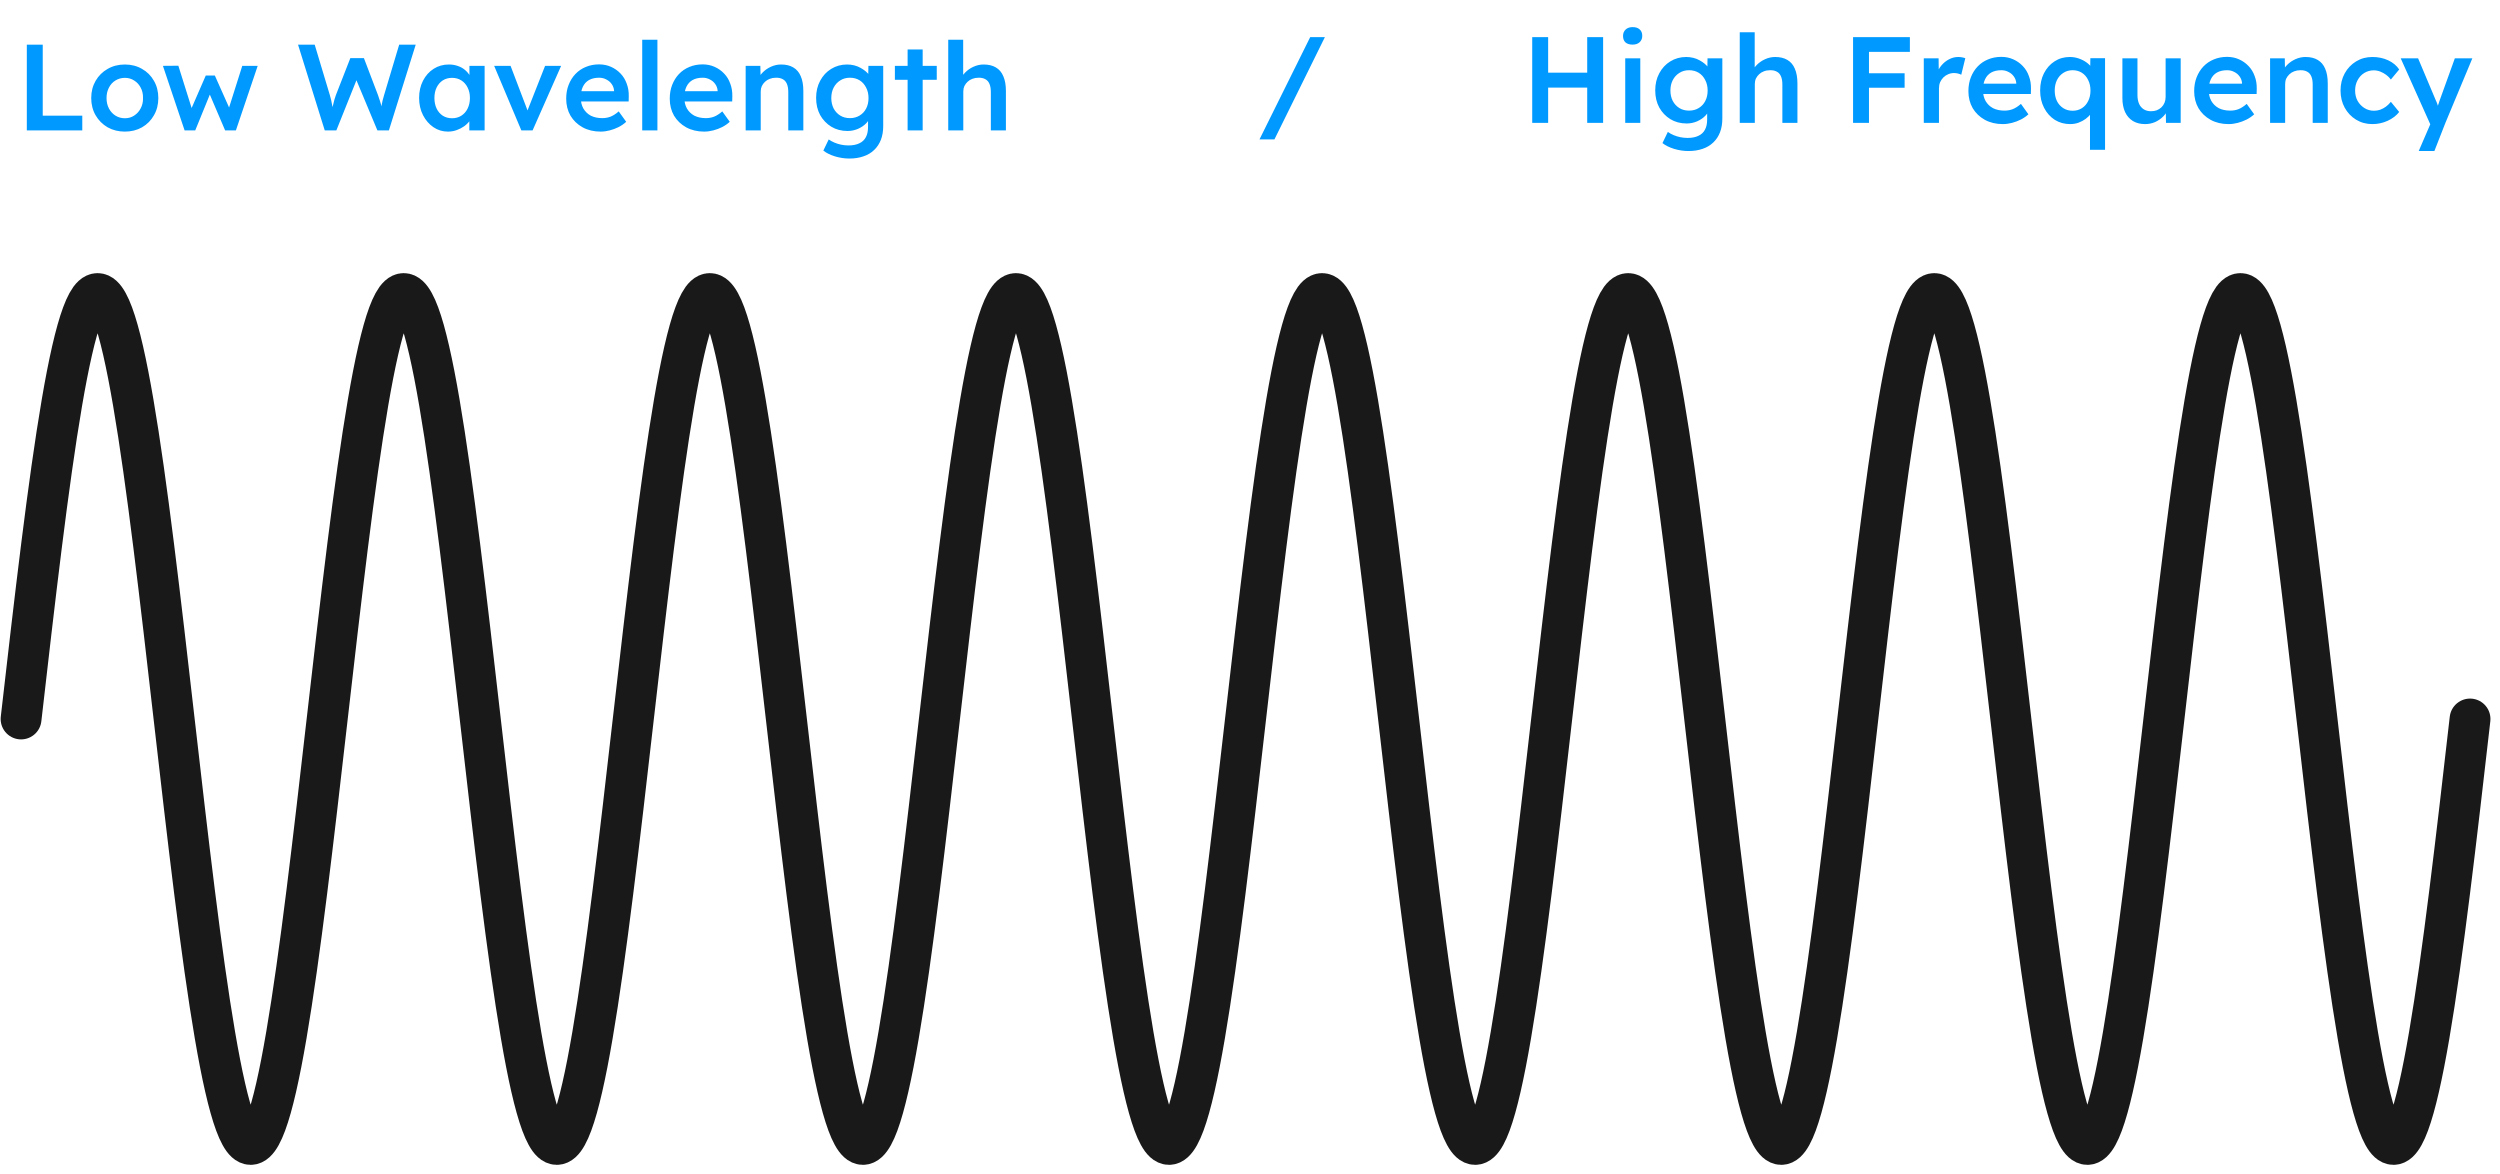
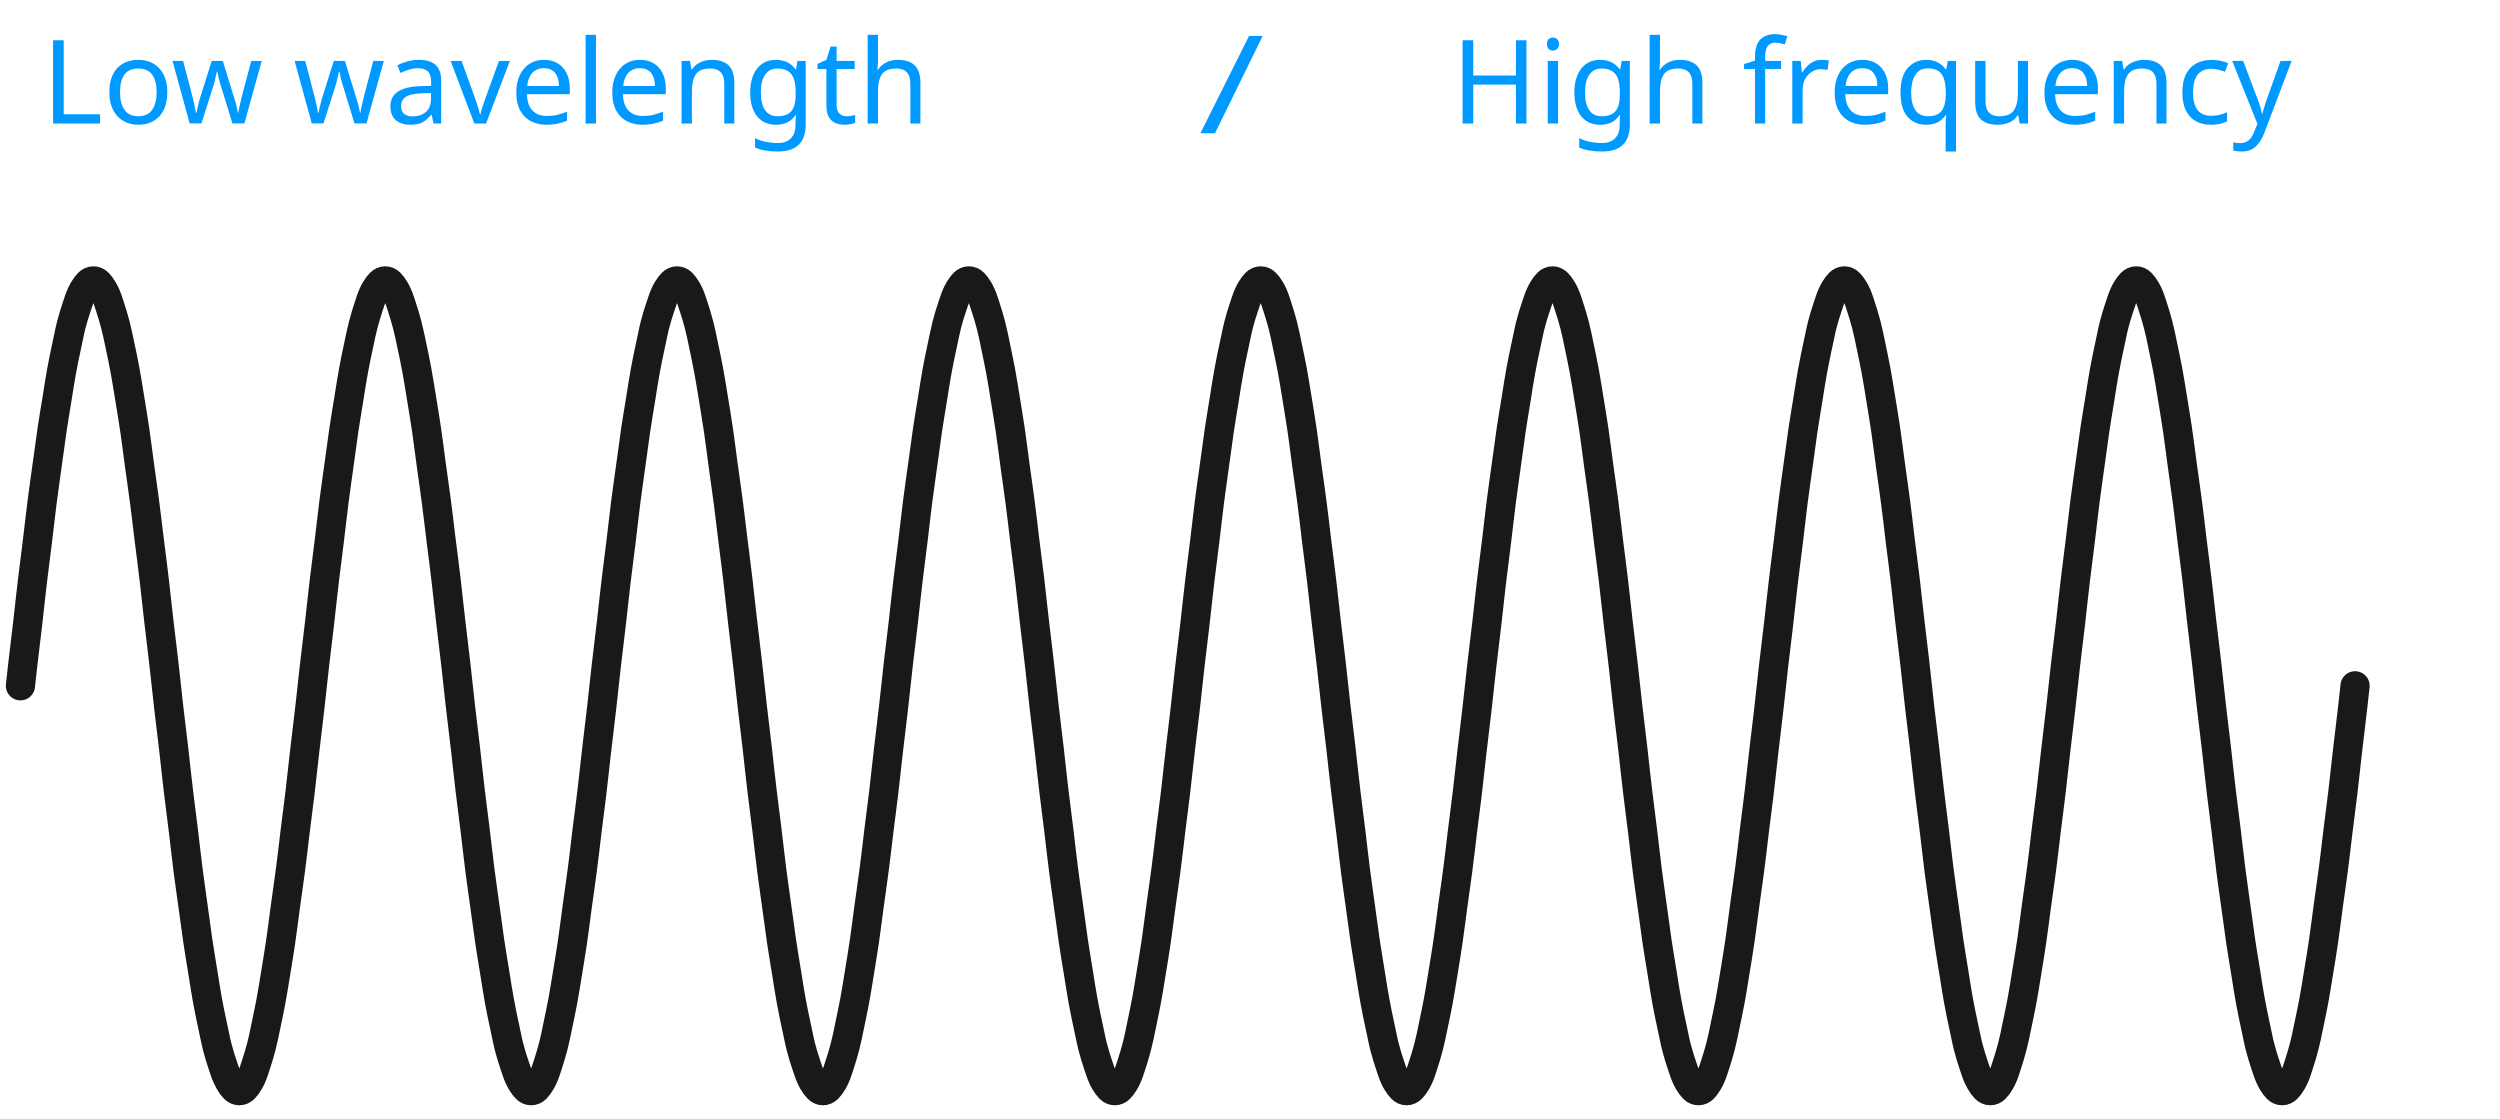
- <svg xmlns="http://www.w3.org/2000/svg" width="245" height="115" viewBox="0 0 245 115" fill="none">
-   <path d="M2.628 12.777V4.377H4.188V11.337H8.064V12.777H2.628ZM12.24 12.897C11.608 12.897 11.044 12.757 10.548 12.477C10.052 12.189 9.66 11.797 9.372 11.301C9.084 10.805 8.94 10.241 8.94 9.609C8.94 8.977 9.084 8.413 9.372 7.917C9.66 7.421 10.052 7.033 10.548 6.753C11.044 6.465 11.608 6.321 12.24 6.321C12.864 6.321 13.424 6.465 13.92 6.753C14.416 7.033 14.804 7.421 15.084 7.917C15.372 8.413 15.516 8.977 15.516 9.609C15.516 10.241 15.372 10.805 15.084 11.301C14.804 11.797 14.416 12.189 13.92 12.477C13.424 12.757 12.864 12.897 12.24 12.897ZM12.24 11.589C12.584 11.589 12.888 11.501 13.152 11.325C13.424 11.149 13.636 10.913 13.788 10.617C13.948 10.321 14.024 9.985 14.016 9.609C14.024 9.225 13.948 8.885 13.788 8.589C13.636 8.293 13.424 8.061 13.152 7.893C12.888 7.717 12.584 7.629 12.24 7.629C11.896 7.629 11.584 7.717 11.304 7.893C11.032 8.061 10.82 8.297 10.668 8.601C10.516 8.897 10.44 9.233 10.44 9.609C10.44 9.985 10.516 10.321 10.668 10.617C10.82 10.913 11.032 11.149 11.304 11.325C11.584 11.501 11.896 11.589 12.24 11.589ZM18.09 12.777L15.966 6.453L17.478 6.441L18.894 10.953L18.63 10.929L20.166 7.401H21.054L22.626 10.929L22.314 10.965L23.742 6.453H25.254L23.118 12.777H22.062L20.442 8.985L20.67 9.009L19.134 12.777H18.09ZM31.824 12.777L29.208 4.377H30.84L32.328 9.333C32.376 9.485 32.42 9.653 32.46 9.837C32.5 10.021 32.536 10.205 32.568 10.389C32.6 10.565 32.628 10.729 32.652 10.881C32.676 11.033 32.7 11.161 32.724 11.265L32.4 11.253C32.496 10.877 32.572 10.573 32.628 10.341C32.684 10.109 32.732 9.917 32.772 9.765C32.82 9.605 32.868 9.457 32.916 9.321L34.332 5.697H35.664L37.044 9.321C37.124 9.545 37.196 9.761 37.26 9.969C37.324 10.169 37.376 10.369 37.416 10.569C37.464 10.761 37.508 10.961 37.548 11.169L37.26 11.229C37.292 11.037 37.316 10.881 37.332 10.761C37.348 10.641 37.364 10.533 37.38 10.437C37.396 10.341 37.412 10.249 37.428 10.161C37.444 10.065 37.468 9.953 37.5 9.825C37.54 9.689 37.588 9.517 37.644 9.309L39.12 4.377H40.74L38.112 12.777H36.984L34.848 7.665L34.992 7.713L32.964 12.777H31.824ZM43.893 12.897C43.373 12.897 42.901 12.753 42.477 12.465C42.053 12.177 41.713 11.785 41.457 11.289C41.201 10.793 41.073 10.229 41.073 9.597C41.073 8.965 41.201 8.401 41.457 7.905C41.713 7.409 42.061 7.021 42.501 6.741C42.941 6.461 43.437 6.321 43.989 6.321C44.309 6.321 44.601 6.369 44.865 6.465C45.129 6.553 45.361 6.681 45.561 6.849C45.761 7.017 45.925 7.209 46.053 7.425C46.189 7.641 46.281 7.873 46.329 8.121L46.005 8.037V6.453H47.493V12.777H45.993V11.265L46.341 11.205C46.285 11.421 46.181 11.633 46.029 11.841C45.885 12.041 45.701 12.221 45.477 12.381C45.261 12.533 45.017 12.657 44.745 12.753C44.481 12.849 44.197 12.897 43.893 12.897ZM44.301 11.589C44.645 11.589 44.949 11.505 45.213 11.337C45.477 11.169 45.681 10.937 45.825 10.641C45.977 10.337 46.053 9.989 46.053 9.597C46.053 9.213 45.977 8.873 45.825 8.577C45.681 8.281 45.477 8.049 45.213 7.881C44.949 7.713 44.645 7.629 44.301 7.629C43.957 7.629 43.653 7.713 43.389 7.881C43.133 8.049 42.933 8.281 42.789 8.577C42.645 8.873 42.573 9.213 42.573 9.597C42.573 9.989 42.645 10.337 42.789 10.641C42.933 10.937 43.133 11.169 43.389 11.337C43.653 11.505 43.957 11.589 44.301 11.589ZM51.091 12.777L48.427 6.453H50.035L51.835 11.181L51.523 11.265L53.419 6.453H54.991L52.195 12.777H51.091ZM58.859 12.897C58.195 12.897 57.607 12.757 57.095 12.477C56.591 12.197 56.195 11.817 55.907 11.337C55.627 10.849 55.487 10.293 55.487 9.669C55.487 9.173 55.567 8.721 55.727 8.313C55.887 7.905 56.107 7.553 56.387 7.257C56.675 6.953 57.015 6.721 57.407 6.561C57.807 6.393 58.243 6.309 58.715 6.309C59.131 6.309 59.519 6.389 59.879 6.549C60.239 6.709 60.551 6.929 60.815 7.209C61.079 7.481 61.279 7.809 61.415 8.193C61.559 8.569 61.627 8.981 61.619 9.429L61.607 9.945H56.483L56.207 8.937H60.371L60.179 9.141V8.877C60.155 8.629 60.075 8.413 59.939 8.229C59.803 8.037 59.627 7.889 59.411 7.785C59.203 7.673 58.971 7.617 58.715 7.617C58.323 7.617 57.991 7.693 57.719 7.845C57.455 7.997 57.255 8.217 57.119 8.505C56.983 8.785 56.915 9.137 56.915 9.561C56.915 9.969 56.999 10.325 57.167 10.629C57.343 10.933 57.587 11.169 57.899 11.337C58.219 11.497 58.591 11.577 59.015 11.577C59.311 11.577 59.583 11.529 59.831 11.433C60.079 11.337 60.347 11.165 60.635 10.917L61.367 11.937C61.151 12.137 60.903 12.309 60.623 12.453C60.351 12.589 60.063 12.697 59.759 12.777C59.455 12.857 59.155 12.897 58.859 12.897ZM62.938 12.777V3.897H64.427V12.777H62.938ZM69.008 12.897C68.344 12.897 67.756 12.757 67.244 12.477C66.74 12.197 66.344 11.817 66.056 11.337C65.776 10.849 65.636 10.293 65.636 9.669C65.636 9.173 65.716 8.721 65.876 8.313C66.036 7.905 66.256 7.553 66.536 7.257C66.824 6.953 67.164 6.721 67.556 6.561C67.956 6.393 68.392 6.309 68.864 6.309C69.28 6.309 69.668 6.389 70.028 6.549C70.388 6.709 70.7 6.929 70.964 7.209C71.228 7.481 71.428 7.809 71.564 8.193C71.708 8.569 71.776 8.981 71.768 9.429L71.756 9.945H66.632L66.356 8.937H70.52L70.328 9.141V8.877C70.304 8.629 70.224 8.413 70.088 8.229C69.952 8.037 69.776 7.889 69.56 7.785C69.352 7.673 69.12 7.617 68.864 7.617C68.472 7.617 68.14 7.693 67.868 7.845C67.604 7.997 67.404 8.217 67.268 8.505C67.132 8.785 67.064 9.137 67.064 9.561C67.064 9.969 67.148 10.325 67.316 10.629C67.492 10.933 67.736 11.169 68.048 11.337C68.368 11.497 68.74 11.577 69.164 11.577C69.46 11.577 69.732 11.529 69.98 11.433C70.228 11.337 70.496 11.165 70.784 10.917L71.516 11.937C71.3 12.137 71.052 12.309 70.772 12.453C70.5 12.589 70.212 12.697 69.908 12.777C69.604 12.857 69.304 12.897 69.008 12.897ZM73.075 12.777V6.453H74.515L74.539 7.749L74.263 7.893C74.343 7.605 74.499 7.345 74.731 7.113C74.963 6.873 75.239 6.681 75.559 6.537C75.879 6.393 76.207 6.321 76.543 6.321C77.023 6.321 77.423 6.417 77.743 6.609C78.071 6.801 78.315 7.089 78.475 7.473C78.643 7.857 78.727 8.337 78.727 8.913V12.777H77.251V9.021C77.251 8.701 77.207 8.437 77.119 8.229C77.031 8.013 76.895 7.857 76.711 7.761C76.527 7.657 76.303 7.609 76.039 7.617C75.823 7.617 75.623 7.653 75.439 7.725C75.263 7.789 75.107 7.885 74.971 8.013C74.843 8.133 74.739 8.273 74.659 8.433C74.587 8.593 74.551 8.769 74.551 8.961V12.777H73.819C73.675 12.777 73.539 12.777 73.411 12.777C73.291 12.777 73.179 12.777 73.075 12.777ZM83.231 15.537C82.759 15.537 82.287 15.465 81.815 15.321C81.351 15.177 80.975 14.989 80.687 14.757L81.215 13.665C81.383 13.785 81.571 13.889 81.779 13.977C81.987 14.065 82.207 14.133 82.439 14.181C82.679 14.229 82.915 14.253 83.147 14.253C83.571 14.253 83.923 14.185 84.203 14.049C84.491 13.921 84.707 13.721 84.851 13.449C84.995 13.185 85.067 12.853 85.067 12.453V11.289L85.283 11.373C85.235 11.621 85.103 11.857 84.887 12.081C84.671 12.305 84.399 12.489 84.071 12.633C83.743 12.769 83.407 12.837 83.063 12.837C82.463 12.837 81.931 12.697 81.467 12.417C81.011 12.137 80.647 11.757 80.375 11.277C80.111 10.789 79.979 10.229 79.979 9.597C79.979 8.965 80.111 8.405 80.375 7.917C80.639 7.421 80.999 7.033 81.455 6.753C81.919 6.465 82.439 6.321 83.015 6.321C83.255 6.321 83.487 6.349 83.711 6.405C83.935 6.461 84.139 6.541 84.323 6.645C84.515 6.749 84.687 6.865 84.839 6.993C84.991 7.121 85.115 7.257 85.211 7.401C85.307 7.545 85.367 7.685 85.391 7.821L85.079 7.917L85.103 6.453H86.555V12.345C86.555 12.857 86.479 13.309 86.327 13.701C86.175 14.093 85.955 14.425 85.667 14.697C85.379 14.977 85.031 15.185 84.623 15.321C84.215 15.465 83.751 15.537 83.231 15.537ZM83.291 11.577C83.651 11.577 83.967 11.493 84.239 11.325C84.519 11.157 84.735 10.925 84.887 10.629C85.039 10.333 85.115 9.993 85.115 9.609C85.115 9.217 85.035 8.873 84.875 8.577C84.723 8.273 84.511 8.037 84.239 7.869C83.967 7.701 83.651 7.617 83.291 7.617C82.931 7.617 82.615 7.705 82.343 7.881C82.071 8.049 81.855 8.285 81.695 8.589C81.543 8.885 81.467 9.225 81.467 9.609C81.467 9.985 81.543 10.325 81.695 10.629C81.855 10.925 82.071 11.157 82.343 11.325C82.615 11.493 82.931 11.577 83.291 11.577ZM88.946 12.777V4.845H90.422V12.777H88.946ZM87.698 7.821V6.453H91.802V7.821H87.698ZM92.927 12.777V3.897H94.391V7.749L94.115 7.893C94.195 7.605 94.35 7.345 94.582 7.113C94.814 6.873 95.091 6.681 95.41 6.537C95.731 6.393 96.058 6.321 96.394 6.321C96.874 6.321 97.275 6.417 97.594 6.609C97.922 6.801 98.166 7.089 98.326 7.473C98.495 7.857 98.579 8.337 98.579 8.913V12.777H97.103V9.021C97.103 8.701 97.058 8.437 96.971 8.229C96.882 8.013 96.746 7.857 96.562 7.761C96.379 7.657 96.154 7.609 95.891 7.617C95.674 7.617 95.475 7.653 95.29 7.725C95.115 7.789 94.959 7.885 94.823 8.013C94.695 8.133 94.591 8.273 94.51 8.433C94.439 8.593 94.403 8.769 94.403 8.961V12.777H93.671C93.526 12.777 93.391 12.777 93.263 12.777C93.142 12.777 93.031 12.777 92.927 12.777Z" fill="#0099FF" />
-   <path d="M155.546 12.041V3.641H157.106V12.041H155.546ZM150.158 12.041V3.641H151.718V12.041H150.158ZM150.806 8.585V7.121H156.302V8.585H150.806ZM159.273 12.041V5.717H160.749V12.041H159.273ZM159.993 4.373C159.697 4.373 159.465 4.301 159.297 4.157C159.137 4.005 159.057 3.793 159.057 3.521C159.057 3.265 159.141 3.057 159.309 2.897C159.477 2.737 159.705 2.657 159.993 2.657C160.297 2.657 160.529 2.733 160.689 2.885C160.857 3.029 160.941 3.241 160.941 3.521C160.941 3.769 160.857 3.973 160.689 4.133C160.521 4.293 160.289 4.373 159.993 4.373ZM165.465 14.801C164.993 14.801 164.521 14.729 164.049 14.585C163.585 14.441 163.209 14.253 162.921 14.021L163.449 12.929C163.617 13.049 163.805 13.153 164.013 13.241C164.221 13.329 164.441 13.397 164.673 13.445C164.913 13.493 165.149 13.517 165.381 13.517C165.805 13.517 166.157 13.449 166.437 13.313C166.725 13.185 166.941 12.985 167.085 12.713C167.229 12.449 167.301 12.117 167.301 11.717V10.553L167.517 10.637C167.469 10.885 167.337 11.121 167.121 11.345C166.905 11.569 166.633 11.753 166.305 11.897C165.977 12.033 165.641 12.101 165.297 12.101C164.697 12.101 164.165 11.961 163.701 11.681C163.245 11.401 162.881 11.021 162.609 10.541C162.345 10.053 162.213 9.493 162.213 8.861C162.213 8.229 162.345 7.669 162.609 7.181C162.873 6.685 163.233 6.297 163.689 6.017C164.153 5.729 164.673 5.585 165.249 5.585C165.489 5.585 165.721 5.613 165.945 5.669C166.169 5.725 166.373 5.805 166.557 5.909C166.749 6.013 166.921 6.129 167.073 6.257C167.225 6.385 167.349 6.521 167.445 6.665C167.541 6.809 167.601 6.949 167.625 7.085L167.313 7.181L167.337 5.717H168.789V11.609C168.789 12.121 168.713 12.573 168.561 12.965C168.409 13.357 168.189 13.689 167.901 13.961C167.613 14.241 167.265 14.449 166.857 14.585C166.449 14.729 165.985 14.801 165.465 14.801ZM165.525 10.841C165.885 10.841 166.201 10.757 166.473 10.589C166.753 10.421 166.969 10.189 167.121 9.893C167.273 9.597 167.349 9.257 167.349 8.873C167.349 8.481 167.269 8.137 167.109 7.841C166.957 7.537 166.745 7.301 166.473 7.133C166.201 6.965 165.885 6.881 165.525 6.881C165.165 6.881 164.849 6.969 164.577 7.145C164.305 7.313 164.089 7.549 163.929 7.853C163.777 8.149 163.701 8.489 163.701 8.873C163.701 9.249 163.777 9.589 163.929 9.893C164.089 10.189 164.305 10.421 164.577 10.589C164.849 10.757 165.165 10.841 165.525 10.841ZM170.496 12.041V3.161H171.96V7.013L171.684 7.157C171.764 6.869 171.92 6.609 172.152 6.377C172.384 6.137 172.66 5.945 172.98 5.801C173.3 5.657 173.628 5.585 173.964 5.585C174.444 5.585 174.844 5.681 175.164 5.873C175.492 6.065 175.736 6.353 175.896 6.737C176.064 7.121 176.148 7.601 176.148 8.177V12.041H174.672V8.285C174.672 7.965 174.628 7.701 174.54 7.493C174.452 7.277 174.316 7.121 174.132 7.025C173.948 6.921 173.724 6.873 173.46 6.881C173.244 6.881 173.044 6.917 172.86 6.989C172.684 7.053 172.528 7.149 172.392 7.277C172.264 7.397 172.16 7.537 172.08 7.697C172.008 7.857 171.972 8.033 171.972 8.225V12.041H171.24C171.096 12.041 170.96 12.041 170.832 12.041C170.712 12.041 170.6 12.041 170.496 12.041ZM181.6 12.041V3.641H183.16V12.041H181.6ZM182.32 8.597V7.181H186.652V8.597H182.32ZM182.32 5.081V3.641H187.168V5.081H182.32ZM188.531 12.041V5.717H189.983L190.007 7.733L189.803 7.277C189.891 6.957 190.043 6.669 190.259 6.413C190.475 6.157 190.723 5.957 191.003 5.813C191.291 5.661 191.591 5.585 191.903 5.585C192.039 5.585 192.167 5.597 192.287 5.621C192.415 5.645 192.519 5.673 192.599 5.705L192.203 7.325C192.115 7.277 192.007 7.237 191.879 7.205C191.751 7.173 191.623 7.157 191.495 7.157C191.295 7.157 191.103 7.197 190.919 7.277C190.743 7.349 190.587 7.453 190.451 7.589C190.315 7.725 190.207 7.885 190.127 8.069C190.055 8.245 190.019 8.445 190.019 8.669V12.041H188.531ZM196.276 12.161C195.612 12.161 195.024 12.021 194.512 11.741C194.008 11.461 193.612 11.081 193.324 10.601C193.044 10.113 192.904 9.557 192.904 8.933C192.904 8.437 192.984 7.985 193.144 7.577C193.304 7.169 193.524 6.817 193.804 6.521C194.092 6.217 194.432 5.985 194.824 5.825C195.224 5.657 195.66 5.573 196.132 5.573C196.548 5.573 196.936 5.653 197.296 5.813C197.656 5.973 197.968 6.193 198.232 6.473C198.496 6.745 198.696 7.073 198.832 7.457C198.976 7.833 199.044 8.245 199.036 8.693L199.024 9.209H193.9L193.624 8.201H197.788L197.596 8.405V8.141C197.572 7.893 197.492 7.677 197.356 7.493C197.22 7.301 197.044 7.153 196.828 7.049C196.62 6.937 196.388 6.881 196.132 6.881C195.74 6.881 195.408 6.957 195.136 7.109C194.872 7.261 194.672 7.481 194.536 7.769C194.4 8.049 194.332 8.401 194.332 8.825C194.332 9.233 194.416 9.589 194.584 9.893C194.76 10.197 195.004 10.433 195.316 10.601C195.636 10.761 196.008 10.841 196.432 10.841C196.728 10.841 197 10.793 197.248 10.697C197.496 10.601 197.764 10.429 198.052 10.181L198.784 11.201C198.568 11.401 198.32 11.573 198.04 11.717C197.768 11.853 197.48 11.961 197.176 12.041C196.872 12.121 196.572 12.161 196.276 12.161ZM204.819 14.681V10.529L205.119 10.565C205.111 10.757 205.039 10.949 204.903 11.141C204.775 11.325 204.603 11.497 204.387 11.657C204.179 11.809 203.943 11.933 203.679 12.029C203.423 12.117 203.155 12.161 202.875 12.161C202.315 12.161 201.811 12.021 201.363 11.741C200.923 11.453 200.575 11.061 200.319 10.565C200.063 10.069 199.935 9.505 199.935 8.873C199.935 8.233 200.059 7.669 200.307 7.181C200.563 6.685 200.907 6.297 201.339 6.017C201.779 5.729 202.279 5.585 202.839 5.585C203.143 5.585 203.435 5.633 203.715 5.729C203.995 5.825 204.247 5.953 204.471 6.113C204.695 6.273 204.871 6.453 204.999 6.653C205.135 6.853 205.207 7.057 205.215 7.265L204.831 7.301L204.855 5.705H206.295V14.681H204.819ZM203.115 10.853C203.459 10.853 203.763 10.769 204.027 10.601C204.291 10.433 204.495 10.201 204.639 9.905C204.791 9.609 204.867 9.265 204.867 8.873C204.867 8.481 204.791 8.137 204.639 7.841C204.495 7.537 204.291 7.301 204.027 7.133C203.763 6.965 203.459 6.881 203.115 6.881C202.771 6.881 202.467 6.969 202.203 7.145C201.939 7.313 201.731 7.549 201.579 7.853C201.435 8.149 201.363 8.489 201.363 8.873C201.363 9.257 201.435 9.601 201.579 9.905C201.731 10.201 201.939 10.433 202.203 10.601C202.467 10.769 202.771 10.853 203.115 10.853ZM210.215 12.161C209.759 12.161 209.363 12.061 209.027 11.861C208.691 11.653 208.435 11.361 208.259 10.985C208.083 10.601 207.995 10.145 207.995 9.617V5.717H209.471V9.305C209.471 9.641 209.523 9.929 209.627 10.169C209.731 10.401 209.883 10.581 210.083 10.709C210.283 10.837 210.523 10.901 210.803 10.901C211.011 10.901 211.199 10.869 211.367 10.805C211.543 10.733 211.695 10.637 211.823 10.517C211.951 10.389 212.051 10.241 212.123 10.073C212.195 9.897 212.231 9.709 212.231 9.509V5.717H213.707V12.041H212.267L212.243 10.721L212.507 10.577C212.411 10.881 212.247 11.153 212.015 11.393C211.791 11.625 211.523 11.813 211.211 11.957C210.899 12.093 210.567 12.161 210.215 12.161ZM218.401 12.161C217.737 12.161 217.149 12.021 216.637 11.741C216.133 11.461 215.737 11.081 215.449 10.601C215.169 10.113 215.029 9.557 215.029 8.933C215.029 8.437 215.109 7.985 215.269 7.577C215.429 7.169 215.649 6.817 215.929 6.521C216.217 6.217 216.557 5.985 216.949 5.825C217.349 5.657 217.785 5.573 218.257 5.573C218.673 5.573 219.061 5.653 219.421 5.813C219.781 5.973 220.093 6.193 220.357 6.473C220.621 6.745 220.821 7.073 220.957 7.457C221.101 7.833 221.169 8.245 221.161 8.693L221.149 9.209H216.025L215.749 8.201H219.913L219.721 8.405V8.141C219.697 7.893 219.617 7.677 219.481 7.493C219.345 7.301 219.169 7.153 218.953 7.049C218.745 6.937 218.513 6.881 218.257 6.881C217.865 6.881 217.533 6.957 217.261 7.109C216.997 7.261 216.797 7.481 216.661 7.769C216.525 8.049 216.457 8.401 216.457 8.825C216.457 9.233 216.541 9.589 216.709 9.893C216.885 10.197 217.129 10.433 217.441 10.601C217.761 10.761 218.133 10.841 218.557 10.841C218.853 10.841 219.125 10.793 219.373 10.697C219.621 10.601 219.889 10.429 220.177 10.181L220.909 11.201C220.693 11.401 220.445 11.573 220.165 11.717C219.893 11.853 219.605 11.961 219.301 12.041C218.997 12.121 218.697 12.161 218.401 12.161ZM222.468 12.041V5.717H223.908L223.932 7.013L223.656 7.157C223.736 6.869 223.892 6.609 224.124 6.377C224.356 6.137 224.632 5.945 224.952 5.801C225.272 5.657 225.6 5.585 225.936 5.585C226.416 5.585 226.816 5.681 227.136 5.873C227.464 6.065 227.708 6.353 227.868 6.737C228.036 7.121 228.12 7.601 228.12 8.177V12.041H226.644V8.285C226.644 7.965 226.6 7.701 226.512 7.493C226.424 7.277 226.288 7.121 226.104 7.025C225.92 6.921 225.696 6.873 225.432 6.881C225.216 6.881 225.016 6.917 224.832 6.989C224.656 7.053 224.5 7.149 224.364 7.277C224.236 7.397 224.132 7.537 224.052 7.697C223.98 7.857 223.944 8.033 223.944 8.225V12.041H223.212C223.068 12.041 222.932 12.041 222.804 12.041C222.684 12.041 222.572 12.041 222.468 12.041ZM232.493 12.161C231.901 12.161 231.369 12.017 230.897 11.729C230.425 11.441 230.053 11.049 229.781 10.553C229.509 10.057 229.373 9.497 229.373 8.873C229.373 8.249 229.509 7.689 229.781 7.193C230.053 6.697 230.425 6.305 230.897 6.017C231.369 5.729 231.901 5.585 232.493 5.585C233.061 5.585 233.577 5.693 234.041 5.909C234.505 6.125 234.865 6.425 235.121 6.809L234.305 7.793C234.185 7.625 234.033 7.473 233.849 7.337C233.665 7.201 233.469 7.093 233.261 7.013C233.053 6.933 232.845 6.893 232.637 6.893C232.285 6.893 231.969 6.981 231.689 7.157C231.417 7.325 231.201 7.561 231.041 7.865C230.881 8.161 230.801 8.497 230.801 8.873C230.801 9.249 230.881 9.585 231.041 9.881C231.209 10.177 231.433 10.413 231.713 10.589C231.993 10.765 232.305 10.853 232.649 10.853C232.857 10.853 233.057 10.821 233.249 10.757C233.449 10.685 233.637 10.585 233.813 10.457C233.989 10.329 234.153 10.169 234.305 9.977L235.121 10.973C234.849 11.325 234.473 11.613 233.993 11.837C233.521 12.053 233.021 12.161 232.493 12.161ZM237.034 14.801L238.378 11.693L238.39 12.677L235.27 5.717H236.974L238.714 9.845C238.77 9.949 238.826 10.089 238.882 10.265C238.938 10.433 238.986 10.601 239.026 10.769L238.726 10.865C238.782 10.713 238.842 10.553 238.906 10.385C238.97 10.209 239.03 10.029 239.086 9.845L240.574 5.717H242.29L239.65 12.041L238.57 14.801H237.034Z" fill="#0099FF" />
-   <path d="M123.43 13.661L128.398 3.641H129.838L124.894 13.661H123.43Z" fill="#0099FF" />
-   <path d="M2.064 70.461C2.397 67.55 2.731 64.64 3.064 61.792C3.397 58.945 3.731 56.162 4.064 53.503C4.397 50.844 4.731 48.309 5.064 45.954C5.397 43.599 5.731 41.424 6.064 39.477C6.397 37.529 6.731 35.809 7.064 34.353C7.397 32.898 7.731 31.707 8.064 30.808C8.397 29.908 8.731 29.3 9.064 28.995C9.397 28.691 9.731 28.691 10.064 28.995C10.397 29.3 10.731 29.908 11.064 30.808C11.397 31.707 11.731 32.898 12.064 34.353C12.397 35.809 12.731 37.529 13.064 39.477C13.397 41.424 13.731 43.599 14.064 45.954C14.397 48.309 14.731 50.844 15.064 53.503C15.397 56.162 15.731 58.945 16.064 61.792C16.397 64.64 16.731 67.55 17.064 70.461C17.397 73.372 17.731 76.283 18.064 79.13C18.397 81.977 18.731 84.761 19.064 87.42C19.397 90.079 19.731 92.614 20.064 94.968C20.397 97.323 20.731 99.498 21.064 101.446C21.397 103.394 21.731 105.114 22.064 106.569C22.398 108.025 22.731 109.215 23.064 110.115C23.398 111.014 23.731 111.623 24.064 111.927C24.398 112.231 24.731 112.231 25.064 111.927C25.398 111.623 25.731 111.014 26.064 110.115C26.398 109.215 26.731 108.025 27.064 106.569C27.398 105.114 27.731 103.394 28.064 101.446C28.398 99.498 28.731 97.323 29.064 94.968C29.398 92.614 29.731 90.079 30.064 87.42C30.398 84.761 30.731 81.977 31.064 79.13C31.398 76.283 31.731 73.372 32.064 70.461C32.398 67.55 32.731 64.64 33.064 61.792C33.398 58.945 33.731 56.162 34.064 53.503C34.398 50.844 34.731 48.309 35.064 45.954C35.398 43.599 35.731 41.424 36.064 39.477C36.398 37.529 36.731 35.809 37.064 34.353C37.398 32.898 37.731 31.707 38.064 30.808C38.398 29.908 38.731 29.3 39.064 28.995C39.398 28.691 39.731 28.691 40.064 28.995C40.398 29.3 40.731 29.908 41.064 30.808C41.398 31.707 41.731 32.898 42.064 34.353C42.398 35.809 42.731 37.529 43.064 39.477C43.398 41.424 43.731 43.599 44.064 45.954C44.398 48.309 44.731 50.844 45.064 53.503C45.398 56.162 45.731 58.945 46.064 61.792C46.398 64.64 46.731 67.55 47.064 70.461C47.398 73.372 47.731 76.283 48.064 79.13C48.398 81.977 48.731 84.761 49.064 87.42C49.398 90.079 49.731 92.614 50.064 94.968C50.398 97.323 50.731 99.498 51.064 101.446C51.398 103.394 51.731 105.114 52.064 106.569C52.398 108.025 52.731 109.215 53.064 110.115C53.398 111.014 53.731 111.623 54.064 111.927C54.398 112.231 54.731 112.231 55.064 111.927C55.398 111.623 55.731 111.014 56.064 110.115C56.398 109.215 56.731 108.025 57.064 106.569C57.398 105.114 57.731 103.394 58.064 101.446C58.398 99.498 58.731 97.323 59.064 94.968C59.398 92.614 59.731 90.079 60.064 87.42C60.398 84.761 60.731 81.977 61.064 79.13C61.398 76.283 61.731 73.372 62.064 70.461C62.398 67.55 62.731 64.64 63.064 61.792C63.398 58.945 63.731 56.162 64.064 53.503C64.398 50.844 64.731 48.309 65.064 45.954C65.398 43.599 65.731 41.424 66.064 39.477C66.398 37.529 66.731 35.808 67.064 34.353C67.398 32.898 67.731 31.707 68.064 30.808C68.398 29.908 68.731 29.3 69.064 28.995C69.398 28.691 69.731 28.691 70.064 28.995C70.398 29.3 70.731 29.908 71.064 30.808C71.398 31.707 71.731 32.898 72.064 34.353C72.398 35.808 72.731 37.529 73.064 39.477C73.398 41.424 73.731 43.599 74.064 45.954C74.398 48.309 74.731 50.844 75.064 53.503C75.398 56.162 75.731 58.945 76.064 61.792C76.398 64.64 76.731 67.55 77.064 70.461C77.398 73.372 77.731 76.283 78.064 79.13C78.398 81.977 78.731 84.761 79.064 87.42C79.398 90.079 79.731 92.614 80.064 94.968C80.398 97.323 80.731 99.498 81.064 101.446C81.398 103.394 81.731 105.114 82.064 106.569C82.398 108.025 82.731 109.215 83.064 110.115C83.398 111.014 83.731 111.623 84.064 111.927C84.398 112.231 84.731 112.231 85.064 111.927C85.398 111.623 85.731 111.014 86.064 110.115C86.398 109.215 86.731 108.025 87.064 106.569C87.398 105.114 87.731 103.394 88.064 101.446C88.398 99.498 88.731 97.323 89.064 94.968C89.398 92.614 89.731 90.079 90.064 87.42C90.398 84.761 90.731 81.977 91.064 79.13C91.398 76.283 91.731 73.372 92.064 70.461C92.398 67.55 92.731 64.64 93.064 61.792C93.398 58.945 93.731 56.162 94.064 53.503C94.398 50.844 94.731 48.309 95.064 45.954C95.398 43.599 95.731 41.424 96.064 39.477C96.398 37.529 96.731 35.808 97.064 34.353C97.398 32.898 97.731 31.707 98.064 30.808C98.398 29.908 98.731 29.3 99.064 28.995C99.398 28.691 99.731 28.691 100.064 28.995C100.398 29.3 100.731 29.908 101.064 30.808C101.398 31.707 101.731 32.898 102.064 34.353C102.398 35.808 102.731 37.529 103.064 39.477C103.398 41.424 103.731 43.599 104.064 45.954C104.398 48.309 104.731 50.844 105.064 53.503C105.398 56.162 105.731 58.945 106.064 61.792C106.398 64.64 106.731 67.55 107.064 70.461C107.398 73.372 107.731 76.283 108.064 79.13C108.398 81.977 108.731 84.761 109.064 87.42C109.398 90.079 109.731 92.614 110.064 94.968C110.398 97.323 110.731 99.498 111.064 101.446C111.398 103.394 111.731 105.114 112.064 106.569C112.398 108.025 112.731 109.215 113.064 110.115C113.398 111.014 113.731 111.623 114.064 111.927C114.398 112.231 114.731 112.231 115.064 111.927C115.398 111.623 115.731 111.014 116.064 110.115C116.398 109.215 116.731 108.025 117.064 106.569C117.398 105.114 117.731 103.394 118.064 101.446C118.398 99.498 118.731 97.323 119.064 94.968C119.398 92.614 119.731 90.079 120.064 87.42C120.398 84.761 120.731 81.977 121.064 79.13C121.398 76.283 121.731 73.372 122.064 70.461C122.398 67.55 122.731 64.64 123.064 61.792C123.398 58.945 123.731 56.162 124.064 53.503C124.398 50.844 124.731 48.309 125.064 45.954C125.398 43.599 125.731 41.424 126.064 39.477C126.398 37.529 126.731 35.809 127.064 34.353C127.398 32.898 127.731 31.707 128.064 30.808C128.398 29.908 128.731 29.3 129.064 28.995C129.398 28.691 129.731 28.691 130.064 28.995C130.398 29.3 130.731 29.908 131.064 30.808C131.398 31.707 131.731 32.898 132.064 34.353C132.398 35.809 132.731 37.529 133.064 39.477C133.398 41.424 133.731 43.599 134.064 45.954C134.398 48.309 134.731 50.844 135.064 53.503C135.398 56.162 135.731 58.945 136.064 61.792C136.398 64.64 136.731 67.55 137.064 70.461C137.398 73.372 137.731 76.283 138.064 79.13C138.398 81.977 138.731 84.761 139.064 87.42C139.398 90.079 139.731 92.614 140.064 94.968C140.398 97.323 140.731 99.498 141.064 101.446C141.398 103.394 141.731 105.114 142.064 106.569C142.398 108.025 142.731 109.215 143.064 110.115C143.398 111.014 143.731 111.623 144.064 111.927C144.398 112.231 144.731 112.231 145.064 111.927C145.398 111.623 145.731 111.014 146.064 110.115C146.398 109.215 146.731 108.025 147.064 106.569C147.398 105.114 147.731 103.394 148.064 101.446C148.398 99.498 148.731 97.323 149.064 94.968C149.398 92.614 149.731 90.079 150.064 87.42C150.398 84.761 150.731 81.977 151.064 79.13C151.398 76.283 151.731 73.372 152.064 70.461C152.398 67.55 152.731 64.64 153.064 61.792C153.398 58.945 153.731 56.162 154.064 53.503C154.398 50.844 154.731 48.309 155.064 45.954C155.398 43.599 155.731 41.424 156.064 39.477C156.398 37.529 156.731 35.809 157.064 34.353C157.398 32.898 157.731 31.707 158.064 30.808C158.398 29.908 158.731 29.3 159.064 28.995C159.398 28.691 159.731 28.691 160.064 28.995C160.398 29.3 160.731 29.908 161.064 30.808C161.398 31.707 161.731 32.898 162.064 34.353C162.398 35.809 162.731 37.529 163.064 39.477C163.398 41.424 163.731 43.599 164.064 45.954C164.398 48.309 164.731 50.844 165.064 53.503C165.398 56.162 165.731 58.945 166.064 61.792C166.398 64.64 166.731 67.55 167.064 70.461C167.398 73.372 167.731 76.283 168.064 79.13C168.398 81.977 168.731 84.761 169.064 87.42C169.398 90.079 169.731 92.614 170.064 94.968C170.398 97.323 170.731 99.498 171.064 101.446C171.398 103.394 171.731 105.114 172.064 106.569C172.398 108.025 172.731 109.215 173.064 110.115C173.398 111.014 173.731 111.623 174.064 111.927C174.398 112.231 174.731 112.231 175.064 111.927C175.398 111.623 175.731 111.014 176.064 110.115C176.398 109.215 176.731 108.025 177.064 106.569C177.398 105.114 177.731 103.394 178.064 101.446C178.398 99.498 178.731 97.323 179.064 94.968C179.398 92.614 179.731 90.079 180.064 87.42C180.398 84.761 180.731 81.977 181.064 79.13C181.398 76.283 181.731 73.372 182.064 70.461C182.398 67.55 182.731 64.64 183.064 61.792C183.398 58.945 183.731 56.162 184.064 53.503C184.398 50.844 184.731 48.309 185.064 45.954C185.398 43.599 185.731 41.424 186.064 39.477C186.398 37.529 186.731 35.809 187.064 34.353C187.398 32.898 187.731 31.707 188.064 30.808C188.398 29.908 188.731 29.3 189.064 28.995C189.398 28.691 189.731 28.691 190.064 28.995C190.398 29.3 190.731 29.908 191.064 30.808C191.398 31.707 191.731 32.898 192.064 34.353C192.398 35.809 192.731 37.529 193.064 39.477C193.398 41.424 193.731 43.599 194.064 45.954C194.398 48.309 194.731 50.844 195.064 53.503C195.398 56.162 195.731 58.945 196.064 61.792C196.398 64.64 196.731 67.55 197.064 70.461C197.398 73.372 197.731 76.283 198.064 79.13C198.398 81.977 198.731 84.761 199.064 87.42C199.398 90.079 199.731 92.614 200.064 94.968C200.398 97.323 200.731 99.498 201.064 101.446C201.398 103.394 201.731 105.114 202.064 106.569C202.398 108.025 202.731 109.215 203.064 110.115C203.398 111.014 203.731 111.623 204.064 111.927C204.398 112.231 204.731 112.231 205.064 111.927C205.398 111.623 205.731 111.014 206.064 110.115C206.398 109.215 206.731 108.025 207.064 106.569C207.398 105.114 207.731 103.394 208.064 101.446C208.398 99.498 208.731 97.323 209.064 94.968C209.398 92.614 209.731 90.079 210.064 87.42C210.398 84.761 210.731 81.977 211.064 79.13C211.398 76.283 211.731 73.372 212.064 70.461C212.398 67.55 212.731 64.64 213.064 61.792C213.398 58.945 213.731 56.162 214.064 53.503C214.398 50.844 214.731 48.309 215.064 45.954C215.398 43.599 215.731 41.424 216.064 39.477C216.398 37.529 216.731 35.809 217.064 34.353C217.398 32.898 217.731 31.707 218.064 30.808C218.398 29.908 218.731 29.3 219.064 28.995C219.398 28.691 219.731 28.691 220.064 28.995C220.398 29.3 220.731 29.908 221.064 30.808C221.398 31.707 221.731 32.898 222.064 34.353C222.397 35.809 222.731 37.529 223.064 39.477C223.397 41.424 223.731 43.599 224.064 45.954C224.397 48.309 224.731 50.844 225.064 53.503C225.397 56.162 225.731 58.945 226.064 61.792C226.397 64.64 226.731 67.55 227.064 70.461C227.397 73.372 227.731 76.283 228.064 79.13C228.397 81.977 228.731 84.761 229.064 87.42C229.397 90.079 229.731 92.614 230.064 94.968C230.397 97.323 230.731 99.498 231.064 101.446C231.397 103.394 231.731 105.114 232.064 106.569C232.397 108.025 232.731 109.215 233.064 110.115C233.397 111.014 233.731 111.623 234.064 111.927C234.397 112.231 234.731 112.231 235.064 111.927C235.397 111.623 235.731 111.014 236.064 110.115C236.397 109.215 236.731 108.025 237.064 106.569C237.397 105.114 237.731 103.394 238.064 101.446C238.397 99.498 238.731 97.323 239.064 94.968C239.397 92.614 239.731 90.079 240.064 87.42C240.397 84.761 240.731 81.977 241.064 79.13C241.397 76.283 241.731 73.372 242.064 70.461" stroke="#191919" stroke-width="4" stroke-miterlimit="10" stroke-linecap="round" />
+ <svg xmlns="http://www.w3.org/2000/svg" id="Layer_1" version="1.1" viewBox="0 0 257 115">
+   <defs>
+     <style>
+       .st0, .st1 {
+         fill: #09f;
+       }
+ 
+       .st1 {
+         font-family: Lexend-Medium, Lexend;
+         font-size: 12px;
+         font-weight: 500;
+       }
+ 
+       .st2 {
+         fill: none;
+         stroke: #191919;
+         stroke-linecap: round;
+         stroke-miterlimit: 10;
+         stroke-width: 3px;
+       }
+     </style>
+   </defs>
+   <path class="st0" d="M123.4,13.7l5-10h1.4l-4.9,10h-1.5,0Z" />
+   <path class="st2" d="M2.1,70.5c.3-2.9.7-5.8,1-8.7.3-2.8.7-5.6,1-8.3.3-2.7.7-5.2,1-7.5.3-2.4.7-4.5,1-6.5.3-1.9.7-3.7,1-5.1.3-1.5.7-2.6,1-3.5.3-.9.7-1.5,1-1.8s.7-.3,1,0,.7.9,1,1.8.7,2.1,1,3.5.7,3.2,1,5.1c.3,1.9.7,4.1,1,6.5s.7,4.9,1,7.5.7,5.4,1,8.3c.3,2.8.7,5.8,1,8.7s.7,5.8,1,8.7c.3,2.8.7,5.6,1,8.3.3,2.7.7,5.2,1,7.5.3,2.4.7,4.5,1,6.5.3,1.9.7,3.7,1,5.1.3,1.5.7,2.6,1,3.5s.7,1.5,1,1.8.7.3,1,0,.7-.9,1-1.8.7-2.1,1-3.5c.3-1.5.7-3.2,1-5.1s.7-4.1,1-6.5.7-4.9,1-7.5c.3-2.7.7-5.4,1-8.3.3-2.8.7-5.8,1-8.7.3-2.9.7-5.8,1-8.7.3-2.8.7-5.6,1-8.3s.7-5.2,1-7.5c.3-2.4.7-4.5,1-6.5.3-1.9.7-3.7,1-5.1s.7-2.6,1-3.5.7-1.5,1-1.8.7-.3,1,0,.7.9,1,1.8.7,2.1,1,3.5.7,3.2,1,5.1c.3,1.9.7,4.1,1,6.5s.7,4.9,1,7.5.7,5.4,1,8.3c.3,2.8.7,5.8,1,8.7s.7,5.8,1,8.7c.3,2.8.7,5.6,1,8.3.3,2.7.7,5.2,1,7.5.3,2.4.7,4.5,1,6.5.3,1.9.7,3.7,1,5.1.3,1.5.7,2.6,1,3.5s.7,1.5,1,1.8.7.3,1,0,.7-.9,1-1.8.7-2.1,1-3.5c.3-1.5.7-3.2,1-5.1s.7-4.1,1-6.5.7-4.9,1-7.5c.3-2.7.7-5.4,1-8.3.3-2.8.7-5.8,1-8.7.3-2.9.7-5.8,1-8.7.3-2.8.7-5.6,1-8.3.3-2.7.7-5.2,1-7.5.3-2.4.7-4.5,1-6.5.3-1.9.7-3.7,1-5.1.3-1.5.7-2.6,1-3.5s.7-1.5,1-1.8.7-.3,1,0,.7.9,1,1.8.7,2.1,1,3.5c.3,1.5.7,3.2,1,5.1.3,1.9.7,4.1,1,6.5s.7,4.9,1,7.5.7,5.4,1,8.3c.3,2.8.7,5.8,1,8.7s.7,5.8,1,8.7c.3,2.8.7,5.6,1,8.3.3,2.7.7,5.2,1,7.5.3,2.4.7,4.5,1,6.5.3,1.9.7,3.7,1,5.1.3,1.5.7,2.6,1,3.5s.7,1.5,1,1.8.7.3,1,0,.7-.9,1-1.8.7-2.1,1-3.5c.3-1.5.7-3.2,1-5.1s.7-4.1,1-6.5.7-4.9,1-7.5c.3-2.7.7-5.4,1-8.3.3-2.8.7-5.8,1-8.7.3-2.9.7-5.8,1-8.7.3-2.8.7-5.6,1-8.3s.7-5.2,1-7.5c.3-2.4.7-4.5,1-6.5.3-1.9.7-3.7,1-5.1.3-1.5.7-2.6,1-3.5s.7-1.5,1-1.8.7-.3,1,0,.7.9,1,1.8.7,2.1,1,3.5c.3,1.5.7,3.2,1,5.1.3,1.9.7,4.1,1,6.5s.7,4.9,1,7.5c.3,2.7.7,5.4,1,8.3.3,2.8.7,5.8,1,8.7s.7,5.8,1,8.7c.3,2.8.7,5.6,1,8.3.3,2.7.7,5.2,1,7.5.3,2.4.7,4.5,1,6.5.3,1.9.7,3.7,1,5.1.3,1.5.7,2.6,1,3.5s.7,1.5,1,1.8.7.3,1,0,.7-.9,1-1.8.7-2.1,1-3.5c.3-1.5.7-3.2,1-5.1s.7-4.1,1-6.5.7-4.9,1-7.5c.3-2.7.7-5.4,1-8.3.3-2.8.7-5.8,1-8.7.3-2.9.7-5.8,1-8.7.3-2.8.7-5.6,1-8.3s.7-5.2,1-7.5c.3-2.4.7-4.5,1-6.5.3-1.9.7-3.7,1-5.1.3-1.5.7-2.6,1-3.5.3-.9.7-1.5,1-1.8s.7-.3,1,0,.7.9,1,1.8.7,2.1,1,3.5c.3,1.5.7,3.2,1,5.1.3,1.9.7,4.1,1,6.5s.7,4.9,1,7.5c.3,2.7.7,5.4,1,8.3.3,2.8.7,5.8,1,8.7s.7,5.8,1,8.7c.3,2.8.7,5.6,1,8.3.3,2.7.7,5.2,1,7.5.3,2.4.7,4.5,1,6.5.3,1.9.7,3.7,1,5.1.3,1.5.7,2.6,1,3.5s.7,1.5,1,1.8.7.3,1,0,.7-.9,1-1.8.7-2.1,1-3.5c.3-1.5.7-3.2,1-5.1s.7-4.1,1-6.5.7-4.9,1-7.5c.3-2.7.7-5.4,1-8.3.3-2.8.7-5.8,1-8.7.3-2.9.7-5.8,1-8.7.3-2.8.7-5.6,1-8.3s.7-5.2,1-7.5c.3-2.4.7-4.5,1-6.5.3-1.9.7-3.7,1-5.1.3-1.5.7-2.6,1-3.5s.7-1.5,1-1.8.7-.3,1,0,.7.9,1,1.8.7,2.1,1,3.5c.3,1.5.7,3.2,1,5.1.3,1.9.7,4.1,1,6.5s.7,4.9,1,7.5c.3,2.7.7,5.4,1,8.3.3,2.8.7,5.8,1,8.7s.7,5.8,1,8.7c.3,2.8.7,5.6,1,8.3.3,2.7.7,5.2,1,7.5.3,2.4.7,4.5,1,6.5.3,1.9.7,3.7,1,5.1.3,1.5.7,2.6,1,3.5s.7,1.5,1,1.8.7.3,1,0,.7-.9,1-1.8.7-2.1,1-3.5c.3-1.5.7-3.2,1-5.1s.7-4.1,1-6.5.7-4.9,1-7.5c.3-2.7.7-5.4,1-8.3.3-2.8.7-5.8,1-8.7.3-2.9.7-5.8,1-8.7.3-2.8.7-5.6,1-8.3s.7-5.2,1-7.5c.3-2.4.7-4.5,1-6.5.3-1.9.7-3.7,1-5.1.3-1.5.7-2.6,1-3.5s.7-1.5,1-1.8.7-.3,1,0,.7.9,1,1.8.7,2.1,1,3.5c.3,1.5.7,3.2,1,5.1.3,1.9.7,4.1,1,6.5s.7,4.9,1,7.5c.3,2.7.7,5.4,1,8.3.3,2.8.7,5.8,1,8.7s.7,5.8,1,8.7c.3,2.8.7,5.6,1,8.3.3,2.7.7,5.2,1,7.5.3,2.4.7,4.5,1,6.5.3,1.9.7,3.7,1,5.1.3,1.5.7,2.6,1,3.5s.7,1.5,1,1.8.7.3,1,0,.7-.9,1-1.8.7-2.1,1-3.5c.3-1.5.7-3.2,1-5.1s.7-4.1,1-6.5.7-4.9,1-7.5c.3-2.7.7-5.4,1-8.3.3-2.8.7-5.8,1-8.7.3-2.9.7-5.8,1-8.7.3-2.8.7-5.6,1-8.3s.7-5.2,1-7.5c.3-2.4.7-4.5,1-6.5.3-1.9.7-3.7,1-5.1.3-1.5.7-2.6,1-3.5s.7-1.5,1-1.8.7-.3,1,0,.7.9,1,1.8.7,2.1,1,3.5c.3,1.5.7,3.2,1,5.1.3,1.9.7,4.1,1,6.5s.7,4.9,1,7.5c.3,2.7.7,5.4,1,8.3.3,2.8.7,5.8,1,8.7s.7,5.8,1,8.7c.3,2.8.7,5.6,1,8.3.3,2.7.7,5.2,1,7.5.3,2.4.7,4.5,1,6.5.3,1.9.7,3.7,1,5.1.3,1.5.7,2.6,1,3.5s.7,1.5,1,1.8.7.3,1,0,.7-.9,1-1.8.7-2.1,1-3.5c.3-1.5.7-3.2,1-5.1s.7-4.1,1-6.5.7-4.9,1-7.5c.3-2.7.7-5.4,1-8.3.3-2.8.7-5.8,1-8.7" />
+   <text class="st1" transform="translate(4.3 12.7)">
+     <tspan x="0" y="0">Low wavelength</tspan>
+   </text>
+   <text class="st1" transform="translate(149.2 12.7)">
+     <tspan x="0" y="0">High frequency</tspan>
+   </text>
</svg>
